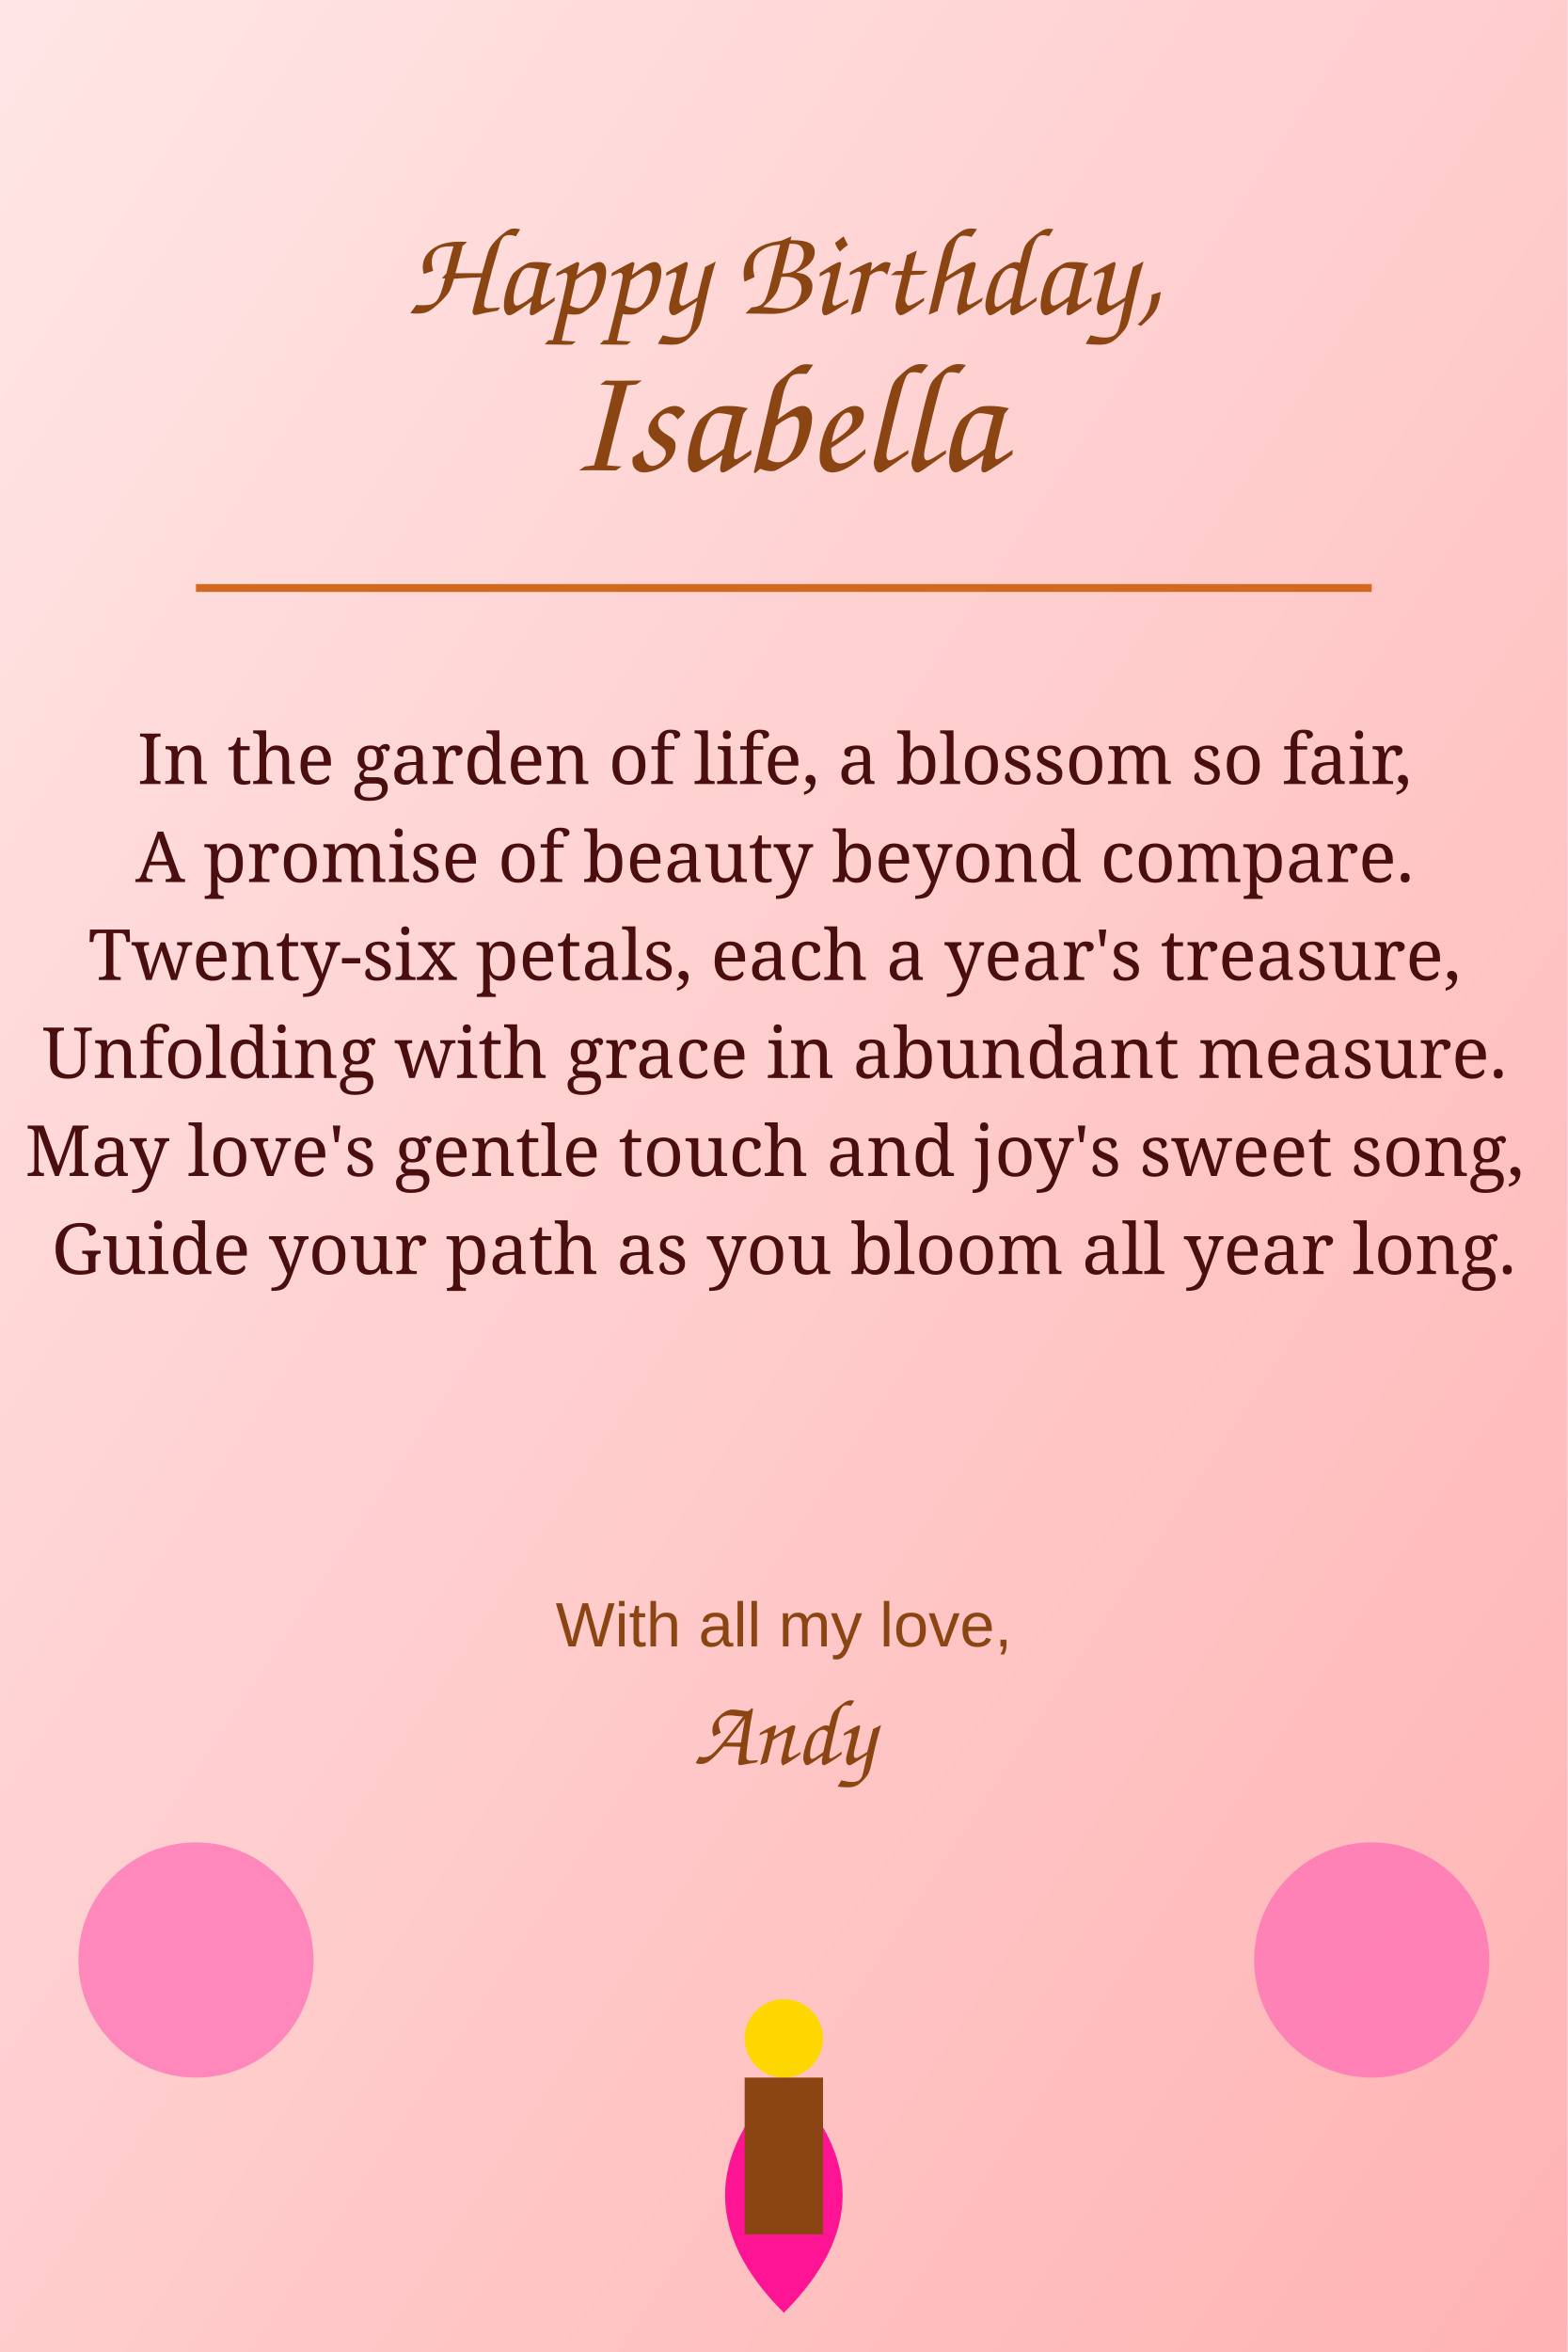
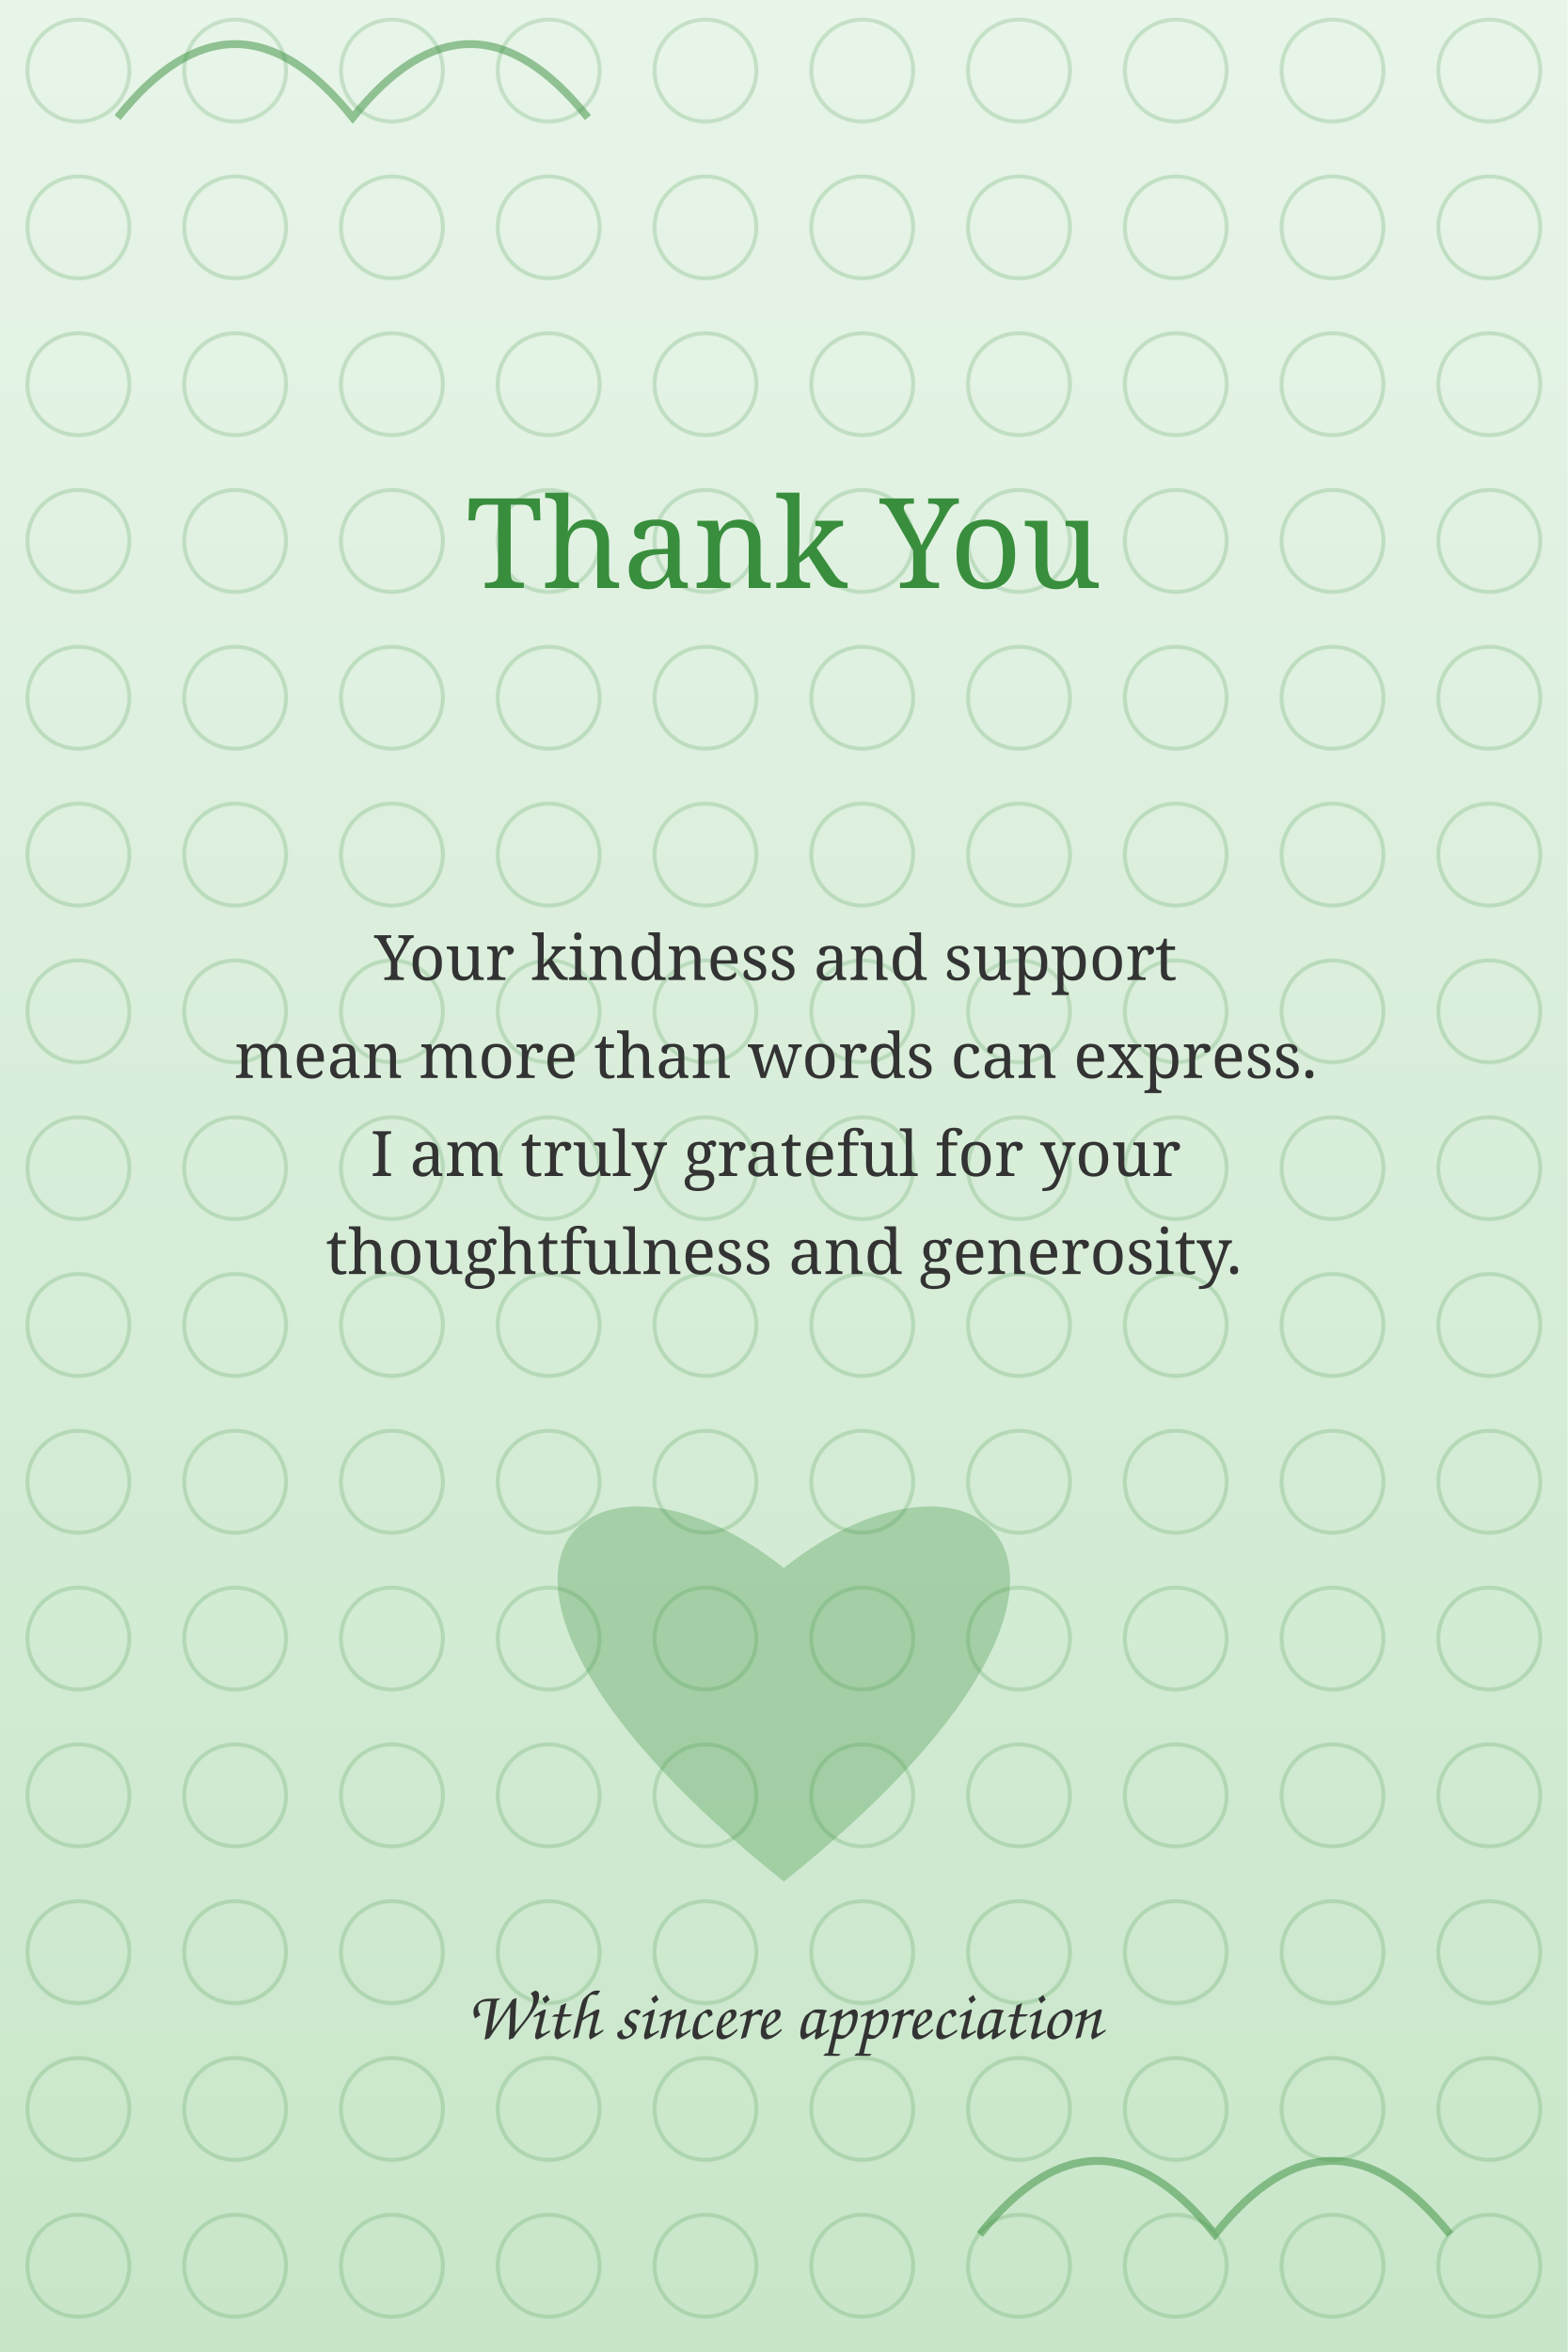
- <svg xmlns="http://www.w3.org/2000/svg" width="400" height="600">
+ <svg xmlns="http://www.w3.org/2000/svg" width="400" height="600" viewBox="0 0 400 600">
  <defs>
-     <linearGradient id="bg-gradient" x1="0%" y1="0%" x2="100%" y2="100%">
-       <stop offset="0%" style="stop-color:#ffe6e6;stop-opacity:1" />
-       <stop offset="100%" style="stop-color:#ffb3b3;stop-opacity:1" />
+     <linearGradient id="cardBg" x1="0%" y1="0%" x2="0%" y2="100%">
+       <stop offset="0%" style="stop-color:#E8F5E9" />
+       <stop offset="100%" style="stop-color:#C8E6C9" />
    </linearGradient>
+     <pattern id="gratitudePattern" x="0" y="0" width="40" height="40" patternUnits="userSpaceOnUse">
+       <path d="M20 5C12.8 5 7 10.8 7 18s5.8 13 13 13 13-5.8 13-13S27.2 5 20 5z" fill="none" stroke="#388E3C" stroke-width="1" opacity="0.2" />
+     </pattern>
  </defs>
-   <rect width="100%" height="100%" fill="url(#bg-gradient)" />
-   <text x="200" y="80" font-family="Brush Script MT, cursive" font-size="32" fill="#8B4513" text-anchor="middle">Happy Birthday,</text>
-   <text x="200" y="120" font-family="Brush Script MT, cursive" font-size="40" fill="#8B4513" text-anchor="middle">Isabella</text>
-   <line x1="50" y1="150" x2="350" y2="150" stroke="#D2691E" stroke-width="2" />
-   <text x="200" y="200" font-family="Georgia, serif" font-size="18" fill="#4A0E0E" text-anchor="middle">
-     <tspan x="200" dy="0">In the garden of life, a blossom so fair,</tspan>
-     <tspan x="200" dy="25">A promise of beauty beyond compare.</tspan>
-     <tspan x="200" dy="25">Twenty-six petals, each a year's treasure,</tspan>
-     <tspan x="200" dy="25">Unfolding with grace in abundant measure.</tspan>
-     <tspan x="200" dy="25">May love's gentle touch and joy's sweet song,</tspan>
-     <tspan x="200" dy="25">Guide your path as you bloom all year long.</tspan>
+   <rect x="0" y="0" width="400" height="600" fill="url(#cardBg)" />
+   <rect x="0" y="0" width="400" height="600" fill="url(#gratitudePattern)" />
+   <path d="M30,30 C50,5 70,5 90,30 C110,5 130,5 150,30" fill="none" stroke="#388E3C" stroke-width="2" opacity="0.5" />
+   <path d="M250,570 C270,545 290,545 310,570 C330,545 350,545 370,570" fill="none" stroke="#388E3C" stroke-width="2" opacity="0.5" />
+   <text x="200" y="150" text-anchor="middle" font-family="Georgia" font-size="32" fill="#388E3C">
+     Thank You
  </text>
-   <text x="200" y="420" font-family="Arial, sans-serif" font-size="16" fill="#8B4513" text-anchor="middle">With all my love,</text>
-   <text x="200" y="450" font-family="Brush Script MT, cursive" font-size="24" fill="#8B4513" text-anchor="middle">Andy</text>
-   <circle cx="50" cy="500" r="30" fill="#FF69B4" opacity="0.7" />
-   <circle cx="350" cy="500" r="30" fill="#FF69B4" opacity="0.7" />
-   <path d="M200,530 Q170,560 200,590 Q230,560 200,530" fill="#FF1493" />
-   <circle cx="200" cy="520" r="10" fill="#FFD700" />
-   <rect x="190" y="530" width="20" height="40" fill="#8B4513" />
+   <text x="200" y="250" text-anchor="middle" font-family="Georgia" font-size="16" fill="#333333">
+     <tspan x="200" dy="0">Your kindness and support</tspan>
+     <tspan x="200" dy="25">mean more than words can express.</tspan>
+     <tspan x="200" dy="25">I am truly grateful for your</tspan>
+     <tspan x="200" dy="25">thoughtfulness and generosity.</tspan>
+   </text>
+   <path d="M200,400 C150,360 100,400 200,480 C300,400 250,360 200,400" fill="#388E3C" opacity="0.3" />
+   <text x="200" y="520" text-anchor="middle" font-family="Cursive" font-size="18" fill="#333333">
+     With sincere appreciation
+   </text>
</svg>
